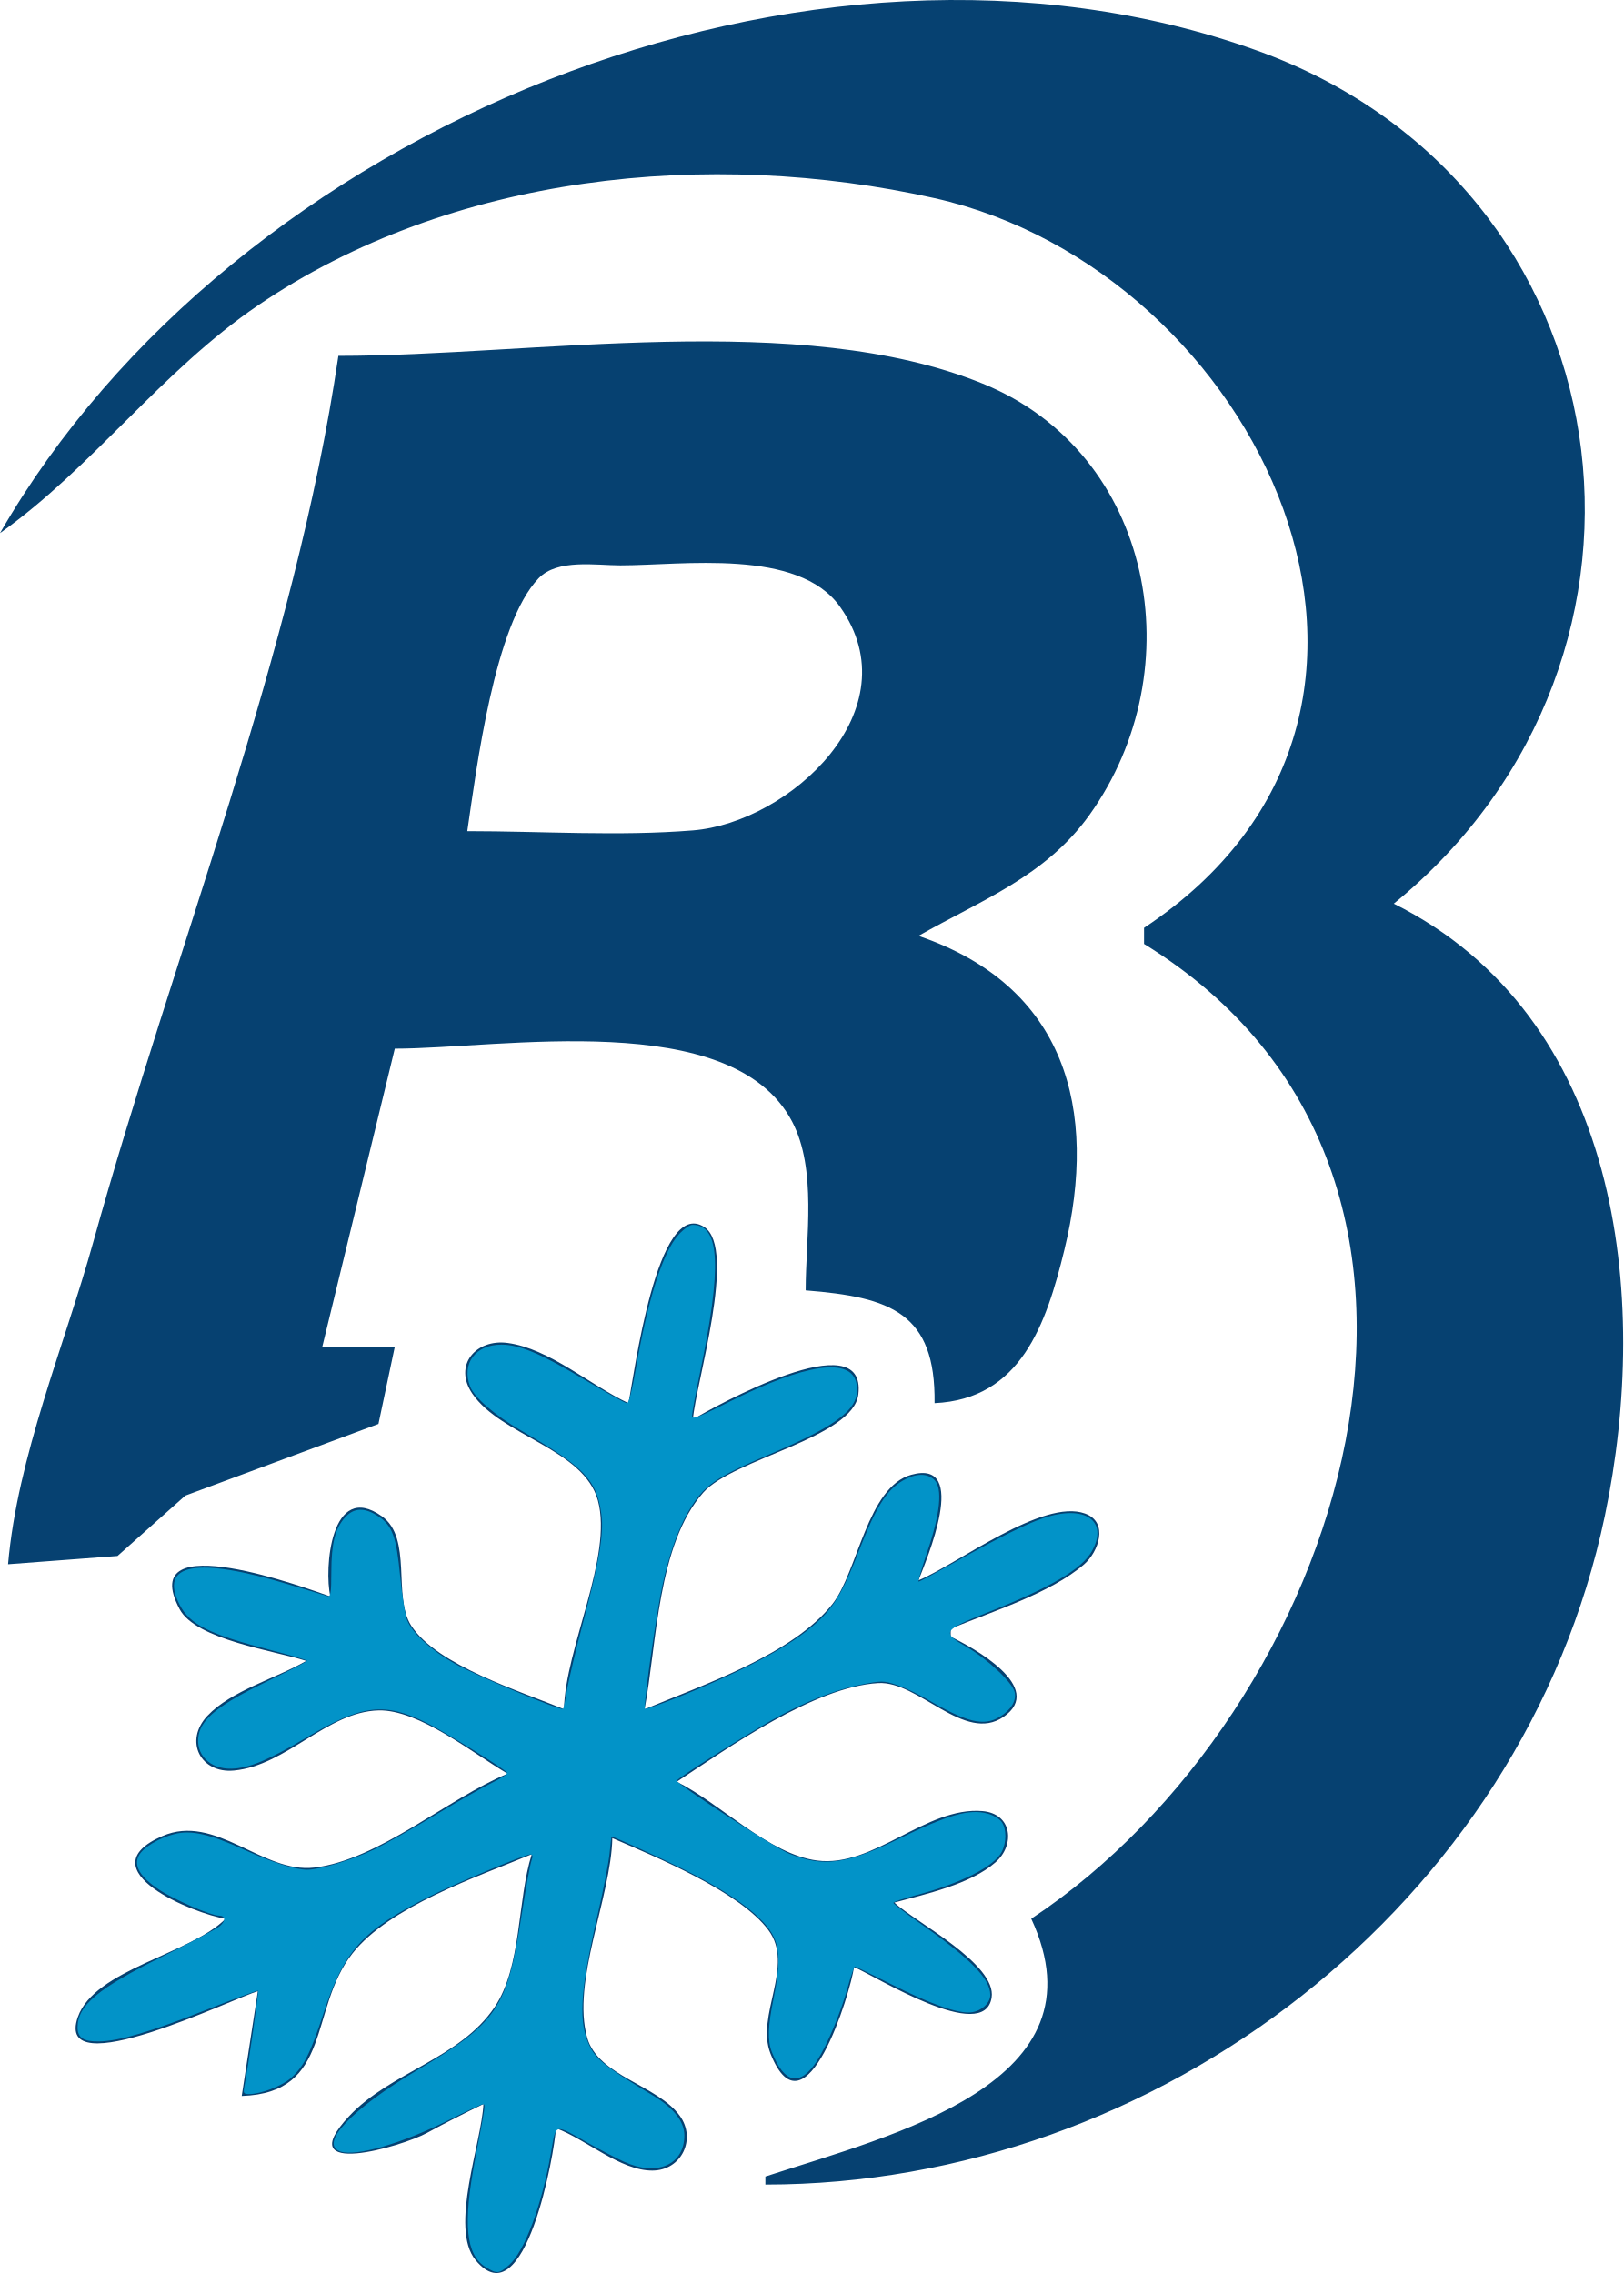
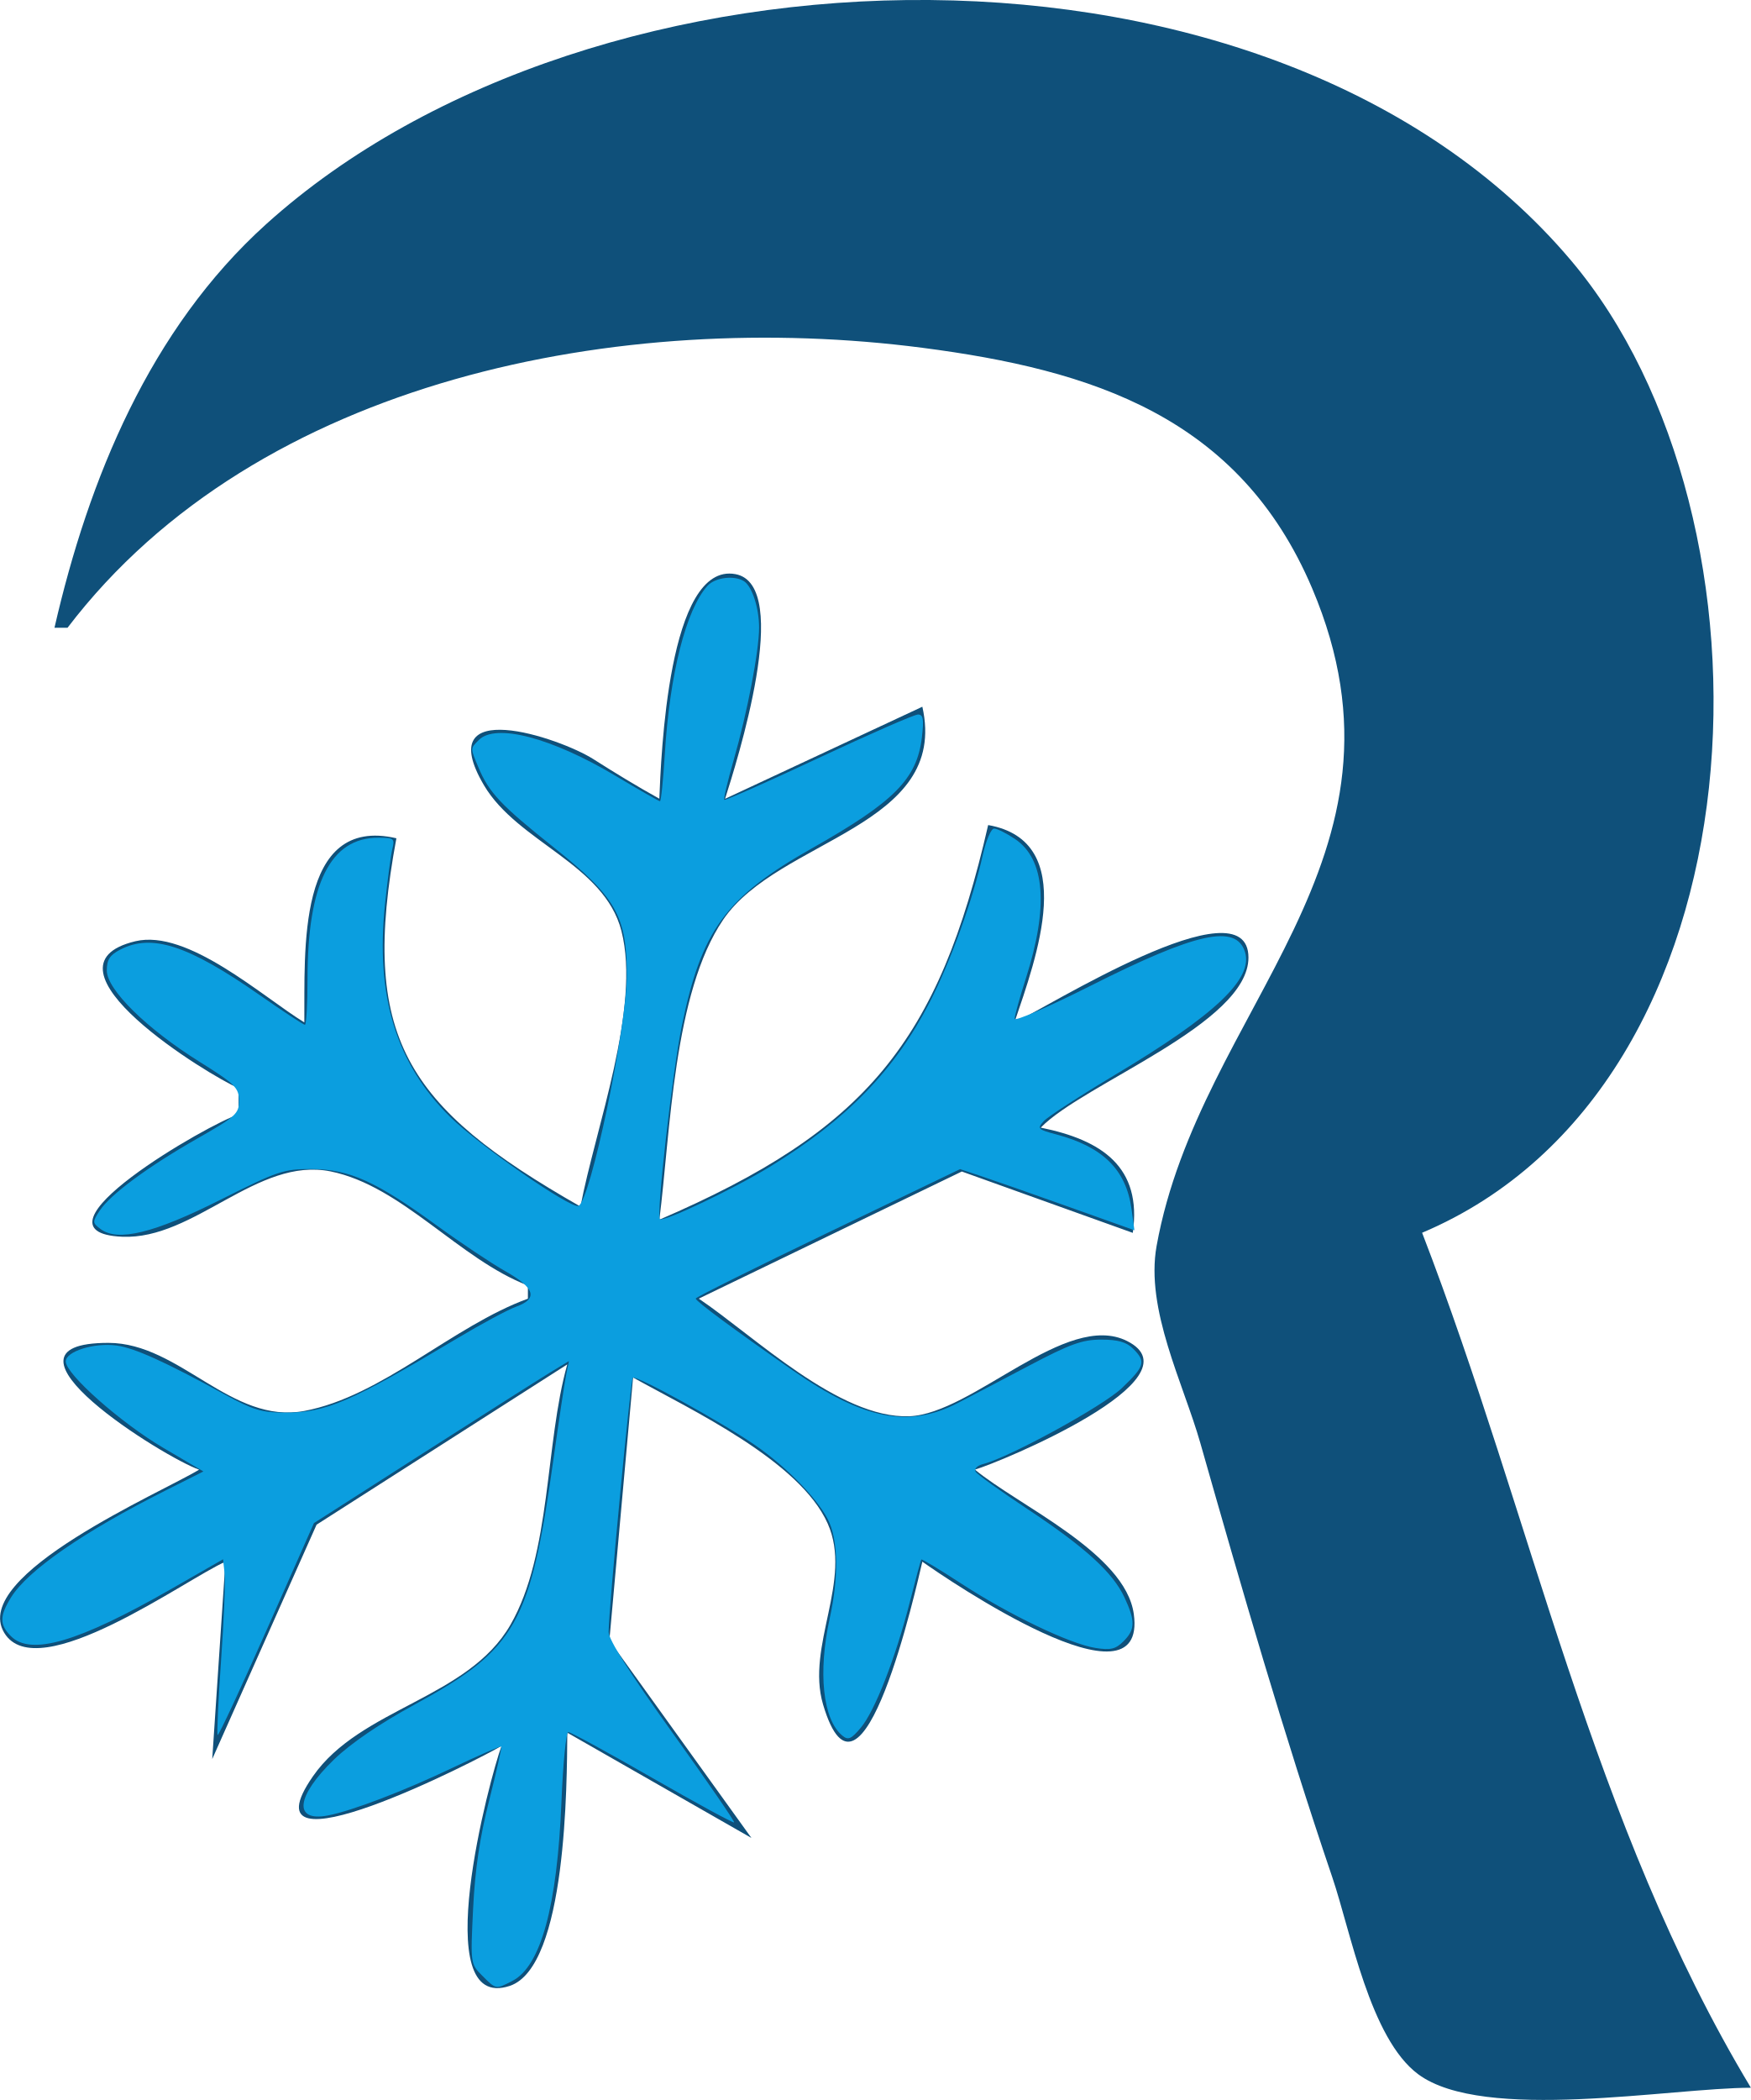
- <svg xmlns="http://www.w3.org/2000/svg" version="1.1" id="svg1" width="201.472" height="282.158" viewBox="0 0 201.472 282.158" xml:space="preserve">
+ <svg xmlns="http://www.w3.org/2000/svg" width="35.226mm" height="42.241mm" viewBox="0 0 35.226 42.241" version="1.1" id="svg1" xml:space="preserve">
  <defs id="defs1" />
-   <g id="g1" transform="translate(-51.81778,-389.3404)">
-     <path style="fill:#064171;stroke:none" d="m 51.818,455.518 c 11.486,-8.158 20.09,-20.151 32,-28.254 23.987,-16.32 56.039,-19.578 84,-13.321 40.046,8.961 66.684,63.66 26,90.575 v 2 c 46.787,28.769 24.587,95.475 -14,121 9.472,20.412 -16.945,26.767 -33,32 v 1 c 48.69,-0.005 94.048,-34.751 104.196,-83 5.739,-27.288 1.879,-62.015 -26.196,-76 37.652,-30.747 29.336,-89.273 -17,-105.91 -55.489,-19.923 -127.116,9.701 -156,59.91 m 42,-22 c -5.405,36.736 -20.468,74.19 -30.424,110 -3.594,12.925 -9.408,26.612 -10.576,40 l 13.586,-1.027 8.419,-7.494 23.968,-8.898 2.028,-9.581 h -9 l 9,-37 c 13.142,0 41.84,-5.171 49.312,9.04 3.124,5.941 1.688,14.455 1.688,20.96 10.554,0.834 16.14,2.791 16,14 10.673,-0.496 13.838,-9.728 16.102,-19 4.277,-17.518 0.156,-32.783 -18.102,-39 7.788,-4.433 15.757,-7.385 21.211,-15.001 12.957,-18.095 7.969,-44.922 -13.211,-53.546 -22.727,-9.253 -55.761,-3.454 -80,-3.454 m 16,59 c 1.138,-7.733 3.363,-25.69 8.854,-31.397 2.343,-2.435 7.102,-1.603 10.146,-1.603 7.724,-4.9e-4 22.055,-2.182 27.258,5.133 9.071,12.755 -6.257,26.804 -18.258,27.773 -9.224,0.745 -18.746,0.093 -28,0.093 m 20,71 c -4.699,-2.194 -9.808,-6.775 -14.995,-7.473 -3.922,-0.528 -6.785,2.758 -4.382,6.292 3.584,5.271 13.85,6.844 15.59,13.274 1.885,6.967 -4.056,18.353 -4.212,25.907 -5.279,-2.198 -15.804,-5.439 -18.972,-10.39 -2.316,-3.619 0.205,-10.833 -3.627,-13.562 -6.363,-4.533 -7.191,6.582 -6.401,9.953 -2.439,-0.825 -24.352,-9.061 -18.712,1.571 2.031,3.828 11.818,5.162 15.712,6.429 -3.698,2.158 -9.322,3.691 -12.257,6.815 -2.937,3.125 -0.861,7.181 3.276,6.798 6.529,-0.605 11.579,-7.32 17.981,-7.465 5.003,-0.114 11.765,5.378 16,7.853 -7.483,3.115 -15.992,10.708 -24,11.656 -6.414,0.759 -12.274,-6.779 -18.852,-3.91 -9.595,4.185 4.049,9.692 7.852,10.254 -4.348,4.394 -16.267,6.291 -18.338,12.194 -3.024,8.618 19.394,-2.389 22.338,-3.194 l -2,13 c 11.315,-0.368 8.282,-10.735 13.727,-17.671 4.608,-5.871 15.525,-9.519 22.273,-12.329 -1.829,5.785 -1.209,13.886 -4.603,18.96 -4.279,6.397 -12.947,8.075 -18.075,13.557 -7.34,7.848 6.622,3.747 9.676,2.071 2.305,-1.265 4.64,-2.434 7.002,-3.588 -0.205,4.783 -4.26,15.383 -0.973,19.381 6.144,7.474 9.848,-13.508 9.973,-16.381 3.699,1.354 8.01,5.291 11.981,5.264 3.637,-0.025 5.467,-3.943 3.397,-6.796 -2.792,-3.849 -10.12,-4.917 -11.488,-9.677 -1.997,-6.949 2.959,-17.458 3.11,-24.79 5.435,2.345 15.784,6.623 19.357,11.39 3.341,4.457 -1.622,10.608 0.285,15.38 4.329,10.829 9.961,-7.702 10.357,-10.771 2.642,1.1 16.148,9.629 17.079,3.796 0.663,-4.153 -9.383,-9.336 -12.079,-11.796 3.928,-1.072 9.437,-2.26 12.562,-4.995 2.477,-2.168 2.075,-6.048 -1.621,-6.359 -7.001,-0.588 -13.49,7.048 -20.516,6.137 -6.026,-0.781 -12.046,-7.119 -17.424,-9.783 6.487,-4.278 17.063,-11.774 25,-12.246 4.996,-0.297 10.709,7.513 15.547,4.203 5.328,-3.645 -3.867,-8.68 -6.547,-9.957 v -1 c 5.069,-2.11 12.414,-4.401 16.566,-7.994 1.763,-1.526 3.108,-5.203 0.113,-6.298 -5.235,-1.914 -15.832,6.274 -20.678,8.292 0.941,-2.443 6.405,-15.127 -0.89,-13.11 -5.446,1.506 -6.646,11.995 -9.758,16.005 -4.88,6.286 -16.15,10.107 -23.351,13.105 1.537,-8.156 1.582,-20.431 7.279,-26.895 3.706,-4.205 18.603,-6.809 19.255,-12.18 1.108,-9.119 -17.94,1.561 -20.534,3.075 0.347,-4.399 5.526,-21.179 1.411,-23.863 -5.872,-3.83 -8.733,18.575 -9.411,21.863" id="path154" />
-     <path style="fill:#0293c8;fill-opacity:1;stroke-width:0.61" d="m 112.138,670.794 c -2.513,-1.532 -2.887,-5.354 -1.325,-13.529 1.299,-6.797 1.288,-6.716 0.935,-6.716 -0.172,0 -2.127,0.908 -4.343,2.019 -5.691,2.851 -11.324,4.483 -13.302,3.856 -2.797,-0.888 1.305,-5.254 9.498,-10.108 9.947,-5.893 11.157,-7.675 12.926,-19.024 0.515,-3.307 1.07,-6.404 1.233,-6.883 0.223,-0.656 0.194,-0.87 -0.117,-0.87 -0.663,0 -9.308,3.604 -12.557,5.234 -8.259,4.145 -10.579,6.709 -13.121,14.498 -1.636,5.013 -2.455,6.631 -4.08,8.057 -1.106,0.971 -3.704,1.956 -5.162,1.956 -0.659,0 -0.736,-0.115 -0.586,-0.87 0.449,-2.264 1.821,-11.848 1.713,-11.957 -0.068,-0.068 -2.965,1.001 -6.438,2.374 -6.906,2.73 -10.815,3.881 -13.32,3.92 -1.91,0.029 -2.646,-0.457 -2.646,-1.748 0,-2.734 2.538,-4.848 10.579,-8.816 3.493,-1.724 6.682,-3.419 7.087,-3.768 0.757,-0.652 0.692,-1.285 -0.132,-1.285 -0.987,0 -5.59,-2.001 -7.429,-3.229 -2.348,-1.568 -3.174,-2.965 -2.498,-4.228 0.541,-1.011 2.504,-2.188 4.465,-2.677 2.037,-0.508 4.337,0.014 8.577,1.947 3.456,1.575 6.343,2.492 7.848,2.492 1.569,0 5.646,-1.231 8.273,-2.499 1.446,-0.698 4.907,-2.644 7.691,-4.325 2.785,-1.681 5.953,-3.481 7.041,-4 1.088,-0.519 1.903,-1.065 1.812,-1.213 -0.277,-0.449 -7.584,-4.987 -9.901,-6.15 -5.312,-2.666 -8.114,-2.328 -15.058,1.813 -4.633,2.763 -7.098,3.785 -9.253,3.836 -2.712,0.064 -4.517,-1.788 -4.073,-4.181 0.383,-2.064 2.647,-3.847 8.395,-6.61 2.781,-1.337 5.057,-2.509 5.056,-2.604 -5e-4,-0.095 -2.03,-0.695 -4.509,-1.332 -7.608,-1.957 -10.052,-3.173 -11.303,-5.627 -2.616,-5.127 2.082,-5.992 13.598,-2.504 2.35,0.712 4.486,1.356 4.747,1.431 0.399,0.115 0.476,-0.359 0.481,-2.963 0.007,-3.594 0.463,-5.42 1.698,-6.802 1.094,-1.225 2.431,-1.271 4.134,-0.145 1.749,1.158 2.246,2.525 2.716,7.477 0.226,2.382 0.626,4.845 0.889,5.475 0.676,1.618 2.972,3.699 5.914,5.36 2.579,1.456 13.146,5.867 13.414,5.599 0.082,-0.082 0.306,-1.141 0.498,-2.354 0.192,-1.213 1.124,-5.125 2.071,-8.693 1.932,-7.279 2.509,-10.728 2.19,-13.1 -0.575,-4.284 -2.077,-5.852 -9.989,-10.425 -3.207,-1.854 -5.783,-4.079 -6.302,-5.444 -1.091,-2.869 0.653,-5.207 3.884,-5.207 2.244,0 4.855,1.096 10.187,4.277 2.767,1.651 5.194,3.001 5.394,3.001 0.219,0 0.646,-1.638 1.074,-4.118 1.516,-8.794 3.37,-14.638 5.333,-16.81 0.608,-0.673 1.382,-1.223 1.722,-1.223 3.439,0 3.687,5.204 0.886,18.595 -0.519,2.482 -0.944,4.782 -0.944,5.11 0,0.506 0.686,0.251 4.514,-1.68 9.588,-4.835 15.278,-5.654 15.909,-2.289 0.555,2.961 -1.97,5.011 -10.772,8.744 -4.539,1.925 -6.483,2.959 -7.827,4.163 -2.638,2.363 -4.77,7.547 -5.937,14.438 -0.955,5.638 -1.908,12.824 -1.726,13.007 0.089,0.089 2.045,-0.601 4.345,-1.534 9.035,-3.665 14.591,-6.75 17.632,-9.791 1.679,-1.679 2.828,-3.744 4.519,-8.122 2.14,-5.542 3.464,-7.685 5.476,-8.868 1.613,-0.948 3.074,-0.981 3.967,-0.088 1.029,1.029 0.71,4.209 -0.892,8.9 -0.698,2.045 -1.181,3.718 -1.073,3.718 0.108,0 1.974,-1 4.147,-2.223 5.731,-3.225 9.148,-4.934 11.337,-5.672 5.14,-1.732 8.142,0.329 6.008,4.125 -1.248,2.221 -5.111,4.488 -12.92,7.582 -5.611,2.223 -5.767,2.478 -2.629,4.285 2.574,1.482 5.665,4.38 5.964,5.591 0.265,1.073 -0.425,2.229 -1.849,3.097 -1.979,1.207 -4.062,0.702 -8.996,-2.18 -1.178,-0.688 -2.9,-1.499 -3.827,-1.802 -1.593,-0.521 -1.837,-0.522 -4.405,-0.017 -3.207,0.63 -7.049,2.158 -10.996,4.374 -3.377,1.896 -11.851,7.286 -11.86,7.544 -0.015,0.425 12.168,8.339 13.938,9.054 4.25,1.717 7.126,1.335 13.542,-1.798 6.212,-3.034 8.83,-3.781 11.103,-3.169 0.692,0.186 1.478,0.651 1.745,1.033 0.623,0.89 0.622,2.538 -0.004,3.747 -0.931,1.8 -5.137,3.913 -10.665,5.356 -1.523,0.398 -2.769,0.821 -2.769,0.941 0,0.12 1.388,1.189 3.085,2.375 6.473,4.525 8.939,7.022 8.939,9.05 0,1.12 -1.315,2.184 -2.699,2.184 -1.749,0 -4.986,-1.183 -9.544,-3.489 -2.401,-1.214 -4.45,-2.207 -4.555,-2.207 -0.105,0 -0.503,1.141 -0.885,2.536 -0.86,3.139 -2.527,7.134 -3.81,9.134 -2.098,3.27 -4.072,2.895 -5.617,-1.066 -0.551,-1.413 -0.493,-3.215 0.213,-6.649 0.781,-3.796 0.793,-5.949 0.041,-7.595 -1.092,-2.392 -4.934,-5.292 -11.096,-8.378 -2.64,-1.322 -8.785,-4.121 -9.048,-4.121 -0.032,0 -0.144,0.925 -0.25,2.055 -0.106,1.13 -0.76,4.514 -1.455,7.52 -2.265,9.797 -2.478,13.583 -0.932,16.589 0.804,1.564 2.153,2.602 7.739,5.954 2.59,1.554 3.926,3.245 3.926,4.968 0,3.668 -3.405,5.146 -7.518,3.263 -0.973,-0.445 -2.99,-1.502 -4.483,-2.349 -4.201,-2.383 -3.913,-2.458 -4.543,1.191 -1.122,6.505 -3.275,12.297 -5.197,13.985 -1.261,1.107 -1.507,1.132 -2.881,0.295 z" id="path155" />
+   <g id="layer1" transform="translate(-696.8939,-29.86531)">
+     <path d="m 697.988,42.492 h 0.265 c 3.835,-5.033 11.188,-6.411 17.198,-5.631 3.411,0.443 6.375,1.383 7.842,4.837 2.319,5.463 -2.266,8.436 -3.129,13.229 -0.23,1.276 0.537,2.762 0.881,3.969 0.832,2.923 1.677,5.853 2.654,8.731 0.372,1.096 0.758,3.242 1.728,3.961 1.314,0.975 5.087,0.272 6.694,0.272 -3.205,-5.324 -4.398,-11.451 -6.615,-17.198 7.027,-2.975 7.364,-14.388 2.998,-19.555 -5.959,-7.053 -19.668,-6.68 -26.257,-0.731 -2.334,2.107 -3.57,5.12 -4.257,8.116 m 12.171,3.44 c -0.455,-0.253 -0.89,-0.518 -1.329,-0.797 -0.683,-0.434 -3.28,-1.304 -2.2,0.527 0.677,1.147 2.417,1.58 2.764,2.927 0.399,1.55 -0.53,3.99 -0.823,5.546 -3.532,-2.012 -4.445,-3.419 -3.704,-7.408 -2.011,-0.468 -1.84,2.282 -1.852,3.704 -0.845,-0.519 -2.347,-1.884 -3.399,-1.633 -2.11,0.504 1.494,2.711 2.076,2.956 v 0.529 c -0.561,0.162 -4.398,2.368 -2.341,2.459 1.453,0.064 2.72,-1.614 4.193,-1.314 1.436,0.292 2.586,1.764 3.969,2.295 v 0.265 c -1.515,0.551 -2.931,1.964 -4.498,2.258 -1.469,0.276 -2.506,-1.367 -3.94,-1.369 -2.598,-0.003 1.144,2.319 1.823,2.55 -0.733,0.449 -4.616,2.12 -3.922,3.28 0.665,1.111 3.682,-1.096 4.451,-1.428 l -0.265,3.969 2.099,-4.714 5.044,-3.224 c -0.45,1.6 -0.319,3.802 -1.142,5.236 -0.853,1.487 -3.019,1.674 -3.974,3.048 -1.49,2.141 3.364,-0.351 3.794,-0.611 -0.233,0.623 -1.508,5.385 0.165,4.828 1.15,-0.383 1.149,-4.088 1.158,-5.093 l 3.704,2.117 -2.858,-3.973 0.477,-5.288 c 1.165,0.649 3.354,1.672 3.916,2.938 0.508,1.142 -0.442,2.457 -0.094,3.637 0.771,2.614 1.886,-2.402 1.998,-2.871 0.503,0.359 4.538,3.105 4.254,1.052 -0.17,-1.229 -2.323,-2.18 -3.196,-2.904 0.501,-0.144 4.562,-1.83 3.062,-2.586 -1.226,-0.618 -3.108,1.466 -4.385,1.513 -1.41,0.051 -3.116,-1.613 -4.233,-2.366 l 5.292,-2.557 3.44,1.234 c 0.189,-1.326 -0.622,-1.868 -1.852,-2.117 0.859,-0.886 4.179,-2.089 4.179,-3.421 0,-1.56 -4.126,1.054 -4.708,1.304 0.435,-1.286 1.316,-3.645 -0.529,-3.969 -0.999,4.358 -2.437,6.137 -6.615,7.938 0.221,-1.743 0.282,-4.566 1.285,-6.036 1.11,-1.628 4.551,-1.861 4.006,-4.282 l -3.969,1.852 c 0.225,-0.711 1.376,-4.302 0.209,-4.519 -1.359,-0.253 -1.497,3.699 -1.532,4.519 m 0,8.467 -0.265,0.265 0.265,-0.265" style="fill:#0f507a;stroke:none" id="path1" />
+     <path style="fill:#0b9edf;fill-opacity:1;stroke-width:0.669" d="m 2670.602,263.079 c -0.897,-0.897 -0.9,-0.918 -0.695,-5.117 0.144,-2.961 0.507,-5.403 1.219,-8.205 0.557,-2.194 0.972,-4.038 0.92,-4.098 -0.051,-0.06 -1.71,0.663 -3.685,1.605 -3.718,1.774 -7.669,3.285 -9.505,3.634 -2.64,0.502 -2.418,-1.464 0.481,-4.263 1.265,-1.221 3.459,-2.717 6.095,-4.155 7.776,-4.242 8.832,-6.116 10.606,-18.821 0.393,-2.811 0.813,-5.605 0.933,-6.209 l 0.22,-1.097 -1.374,0.832 c -0.756,0.458 -5.118,3.229 -9.694,6.158 l -8.32,5.325 -3.595,8.121 c -1.977,4.466 -3.654,8.061 -3.727,7.989 -0.072,-0.072 0.044,-2.611 0.258,-5.641 0.214,-3.03 0.337,-6.006 0.272,-6.613 l -0.118,-1.104 -3.989,2.284 c -6.998,4.007 -10.632,5.074 -12.141,3.565 -0.875,-0.875 -0.874,-1.534 0.01,-2.957 1.268,-2.051 5.522,-4.993 11.748,-8.123 l 2.877,-1.447 -3.064,-1.802 c -3.222,-1.895 -7.405,-5.6 -7.405,-6.559 0,-0.762 2.157,-1.441 3.855,-1.213 1.375,0.184 3.716,1.242 8.217,3.713 2.15,1.18 2.843,1.39 4.583,1.39 3.165,0 4.921,-0.757 13.17,-5.681 1.809,-1.08 3.799,-2.147 4.423,-2.373 1.683,-0.609 1.441,-1.419 -0.805,-2.687 -1.067,-0.602 -3.422,-2.173 -5.234,-3.491 -4.605,-3.35 -6.655,-4.275 -9.502,-4.286 -2.132,-0.008 -2.583,0.143 -6.938,2.333 -5.058,2.544 -7.812,3.215 -9.126,2.224 -0.621,-0.468 -0.624,-0.537 -0.062,-1.394 0.806,-1.23 3.672,-3.345 7.451,-5.498 2.913,-1.66 3.149,-1.876 3.143,-2.872 -0.01,-0.976 -0.292,-1.255 -3.035,-2.97 -3.998,-2.499 -7.018,-5.474 -7.018,-6.916 0,-0.822 0.229,-1.178 1.023,-1.589 2.401,-1.242 5.156,-0.343 10.615,3.464 1.776,1.238 3.318,2.251 3.426,2.251 0.109,0 0.198,-1.553 0.198,-3.452 0,-7.286 1.741,-10.771 5.381,-10.771 1.186,0 1.269,0.065 1.074,0.84 -0.116,0.462 -0.37,2.371 -0.564,4.242 -0.723,6.973 0.851,12.101 4.954,16.141 2.179,2.146 9.14,6.977 9.756,6.772 0.892,-0.297 3.68,-13.579 3.68,-17.532 0,-4.524 -0.821,-5.955 -5.607,-9.769 -3.973,-3.167 -4.879,-4.13 -5.676,-6.039 -0.628,-1.502 -0.629,-1.425 0.034,-2.088 1.284,-1.285 5.531,-0.171 10.377,2.721 1.786,1.066 3.313,1.937 3.394,1.937 0.081,0 0.246,-1.607 0.366,-3.572 0.374,-6.111 1.614,-10.999 3.249,-12.806 0.574,-0.634 2.035,-0.817 2.773,-0.347 0.615,0.391 1.149,2.03 1.149,3.527 0,1.785 -0.899,6.473 -1.928,10.05 -0.462,1.608 -0.786,2.978 -0.718,3.045 0.067,0.067 3.294,-1.365 7.171,-3.183 3.877,-1.818 7.276,-3.305 7.554,-3.305 0.403,0 0.464,0.352 0.301,1.728 -0.375,3.166 -2.078,4.889 -8.337,8.43 -6.602,3.736 -8.427,6.229 -9.928,13.565 -0.71,3.467 -1.944,14.352 -1.66,14.636 0.261,0.261 5.601,-2.282 8.413,-4.006 5.805,-3.559 9.45,-7.316 12.105,-12.479 1.589,-3.091 3.281,-7.784 4.04,-11.207 0.243,-1.097 0.628,-1.995 0.856,-1.995 0.228,0 0.944,0.357 1.593,0.793 2.289,1.54 2.568,5.131 0.824,10.593 -0.468,1.465 -0.853,2.846 -0.855,3.071 0,0.224 2.61,-0.91 5.806,-2.521 8.024,-4.044 11.031,-4.701 11.711,-2.557 0.646,2.034 -2.262,4.785 -9.863,9.331 -2.691,1.609 -5.139,3.199 -5.442,3.533 -0.513,0.567 -0.449,0.634 0.958,1.009 3.555,0.947 5.309,2.687 5.719,5.674 l 0.221,1.612 -4.991,-1.78 c -2.745,-0.979 -5.728,-2.024 -6.629,-2.324 l -1.638,-0.544 -10.053,4.833 c -5.529,2.658 -10.052,4.911 -10.05,5.006 0,0.201 2.941,2.376 7.382,5.463 5.393,3.748 8.797,4.417 12.567,2.469 0.933,-0.482 3.374,-1.761 5.424,-2.843 3.094,-1.632 4.024,-1.967 5.463,-1.967 1.272,0 1.92,0.185 2.429,0.694 0.984,0.984 0.888,1.32 -0.847,2.982 -1.429,1.369 -8.529,5.259 -10.549,5.78 -0.474,0.122 -0.717,0.37 -0.58,0.591 0.13,0.21 1.901,1.484 3.937,2.832 4.386,2.904 6.496,4.826 7.377,6.72 0.836,1.797 0.823,2.44 -0.071,3.334 -0.602,0.602 -0.983,0.692 -2.149,0.505 -1.941,-0.31 -6.564,-2.527 -10.164,-4.874 -1.645,-1.073 -3.025,-1.903 -3.066,-1.845 -0.041,0.058 -0.433,1.51 -0.87,3.227 -1.078,4.231 -2.661,8.291 -3.725,9.555 -0.74,0.88 -0.963,0.974 -1.414,0.601 -1.48,-1.227 -1.859,-4.8 -0.948,-8.942 0.652,-2.965 0.646,-5.616 -0.016,-7.209 -0.664,-1.597 -3.182,-4.226 -5.708,-5.959 -2.581,-1.771 -9.03,-5.321 -9.256,-5.095 -0.176,0.176 -1.827,17.533 -1.839,19.325 0,0.593 1.599,3.125 4.827,7.627 2.658,3.706 4.78,6.791 4.716,6.855 -0.064,0.064 -2.858,-1.455 -6.209,-3.377 -3.35,-1.922 -6.229,-3.494 -6.398,-3.494 -0.168,0 -0.403,2.381 -0.521,5.29 -0.323,7.951 -1.569,12.511 -3.723,13.625 -1.276,0.66 -1.246,0.665 -2.301,-0.39 z" id="path28" transform="scale(0.2645833)" />
  </g>
</svg>
